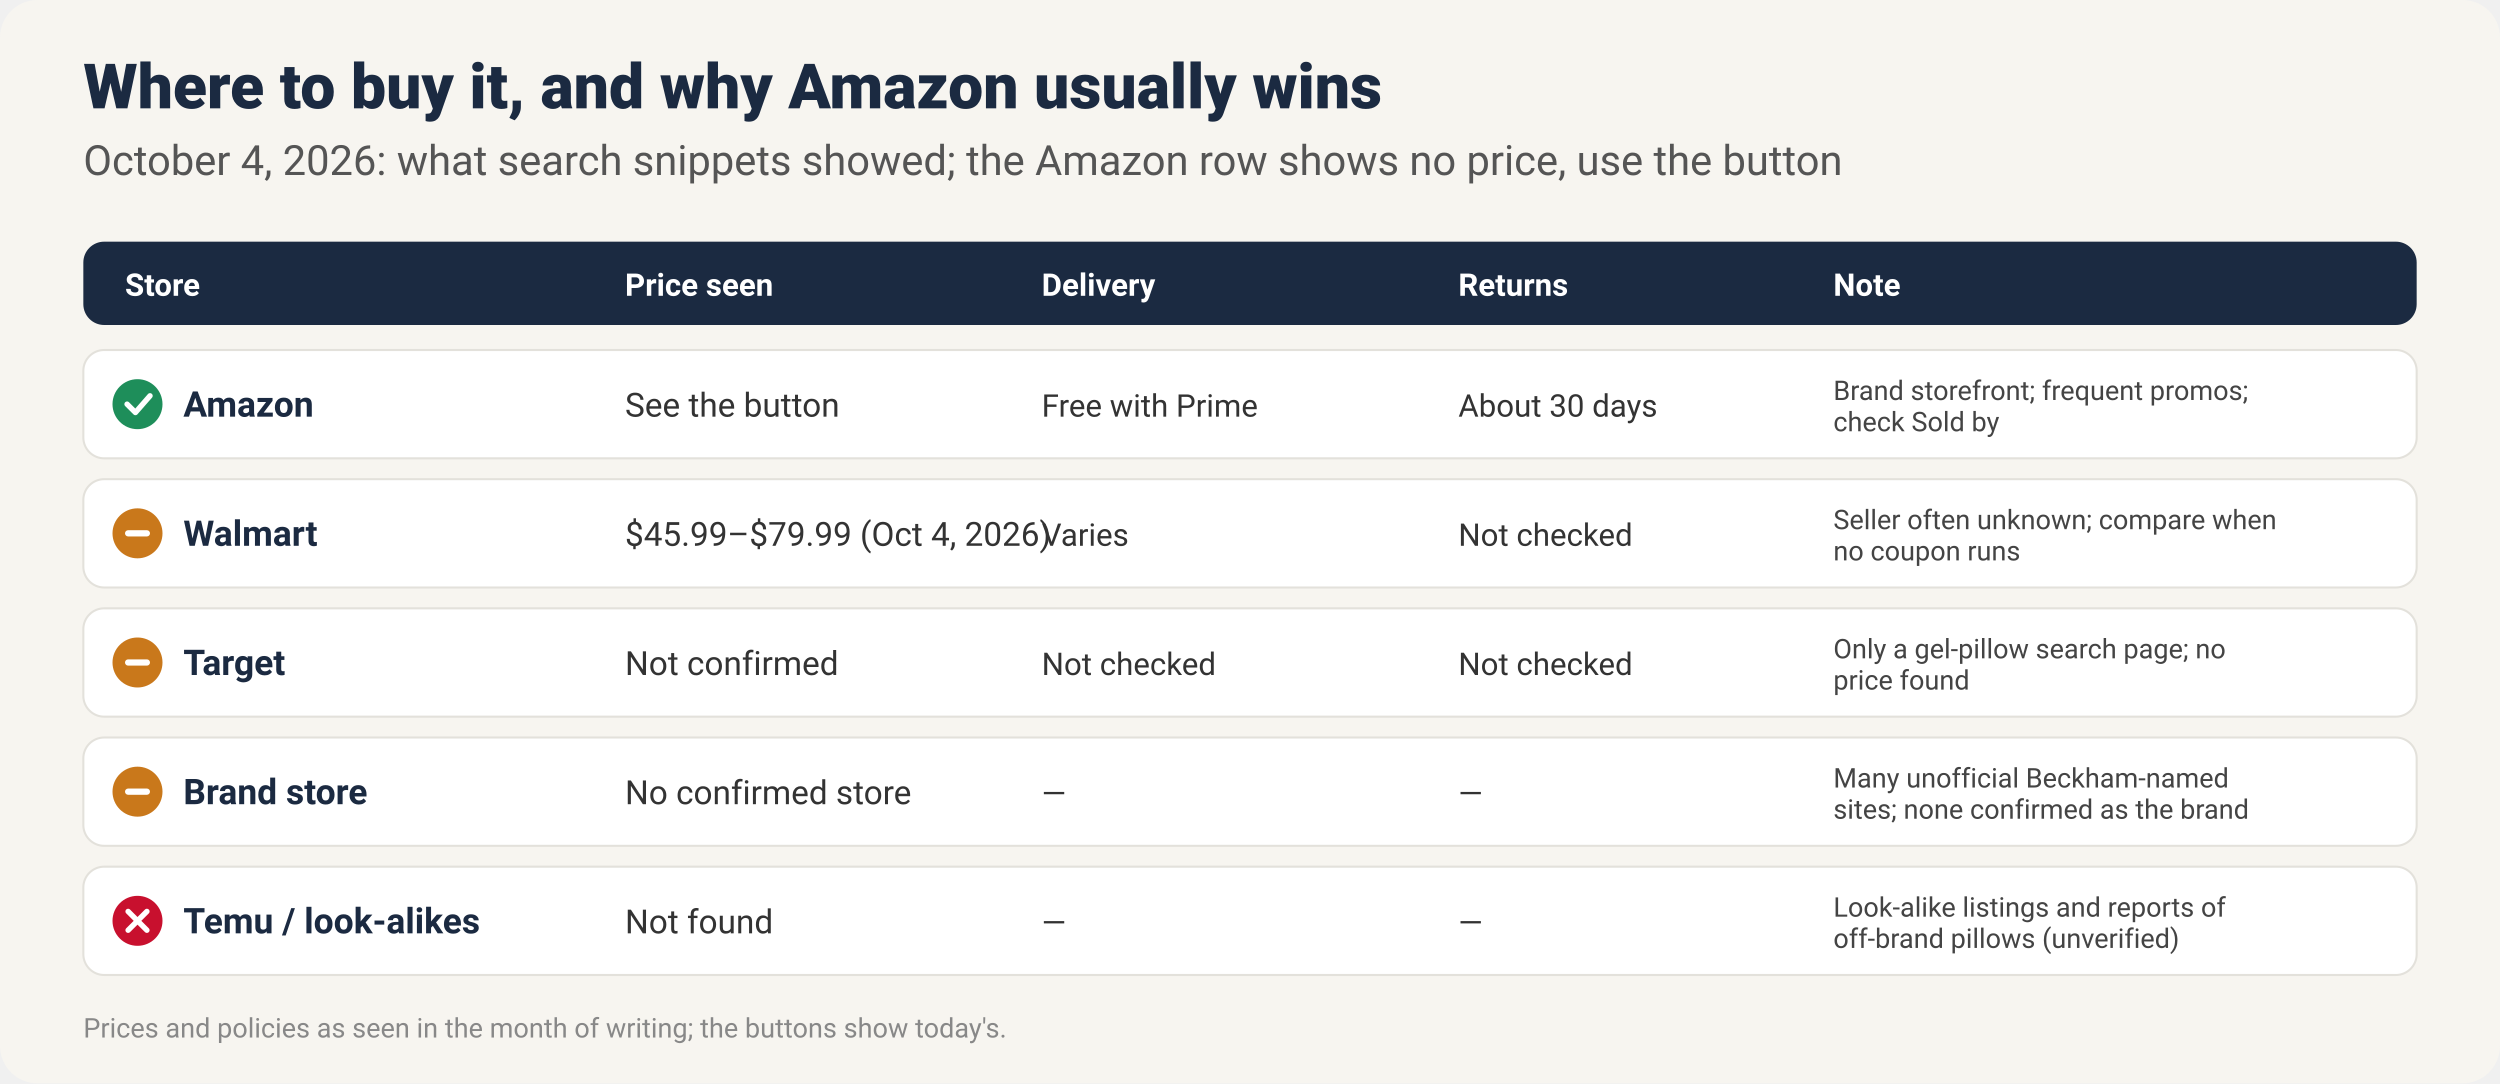
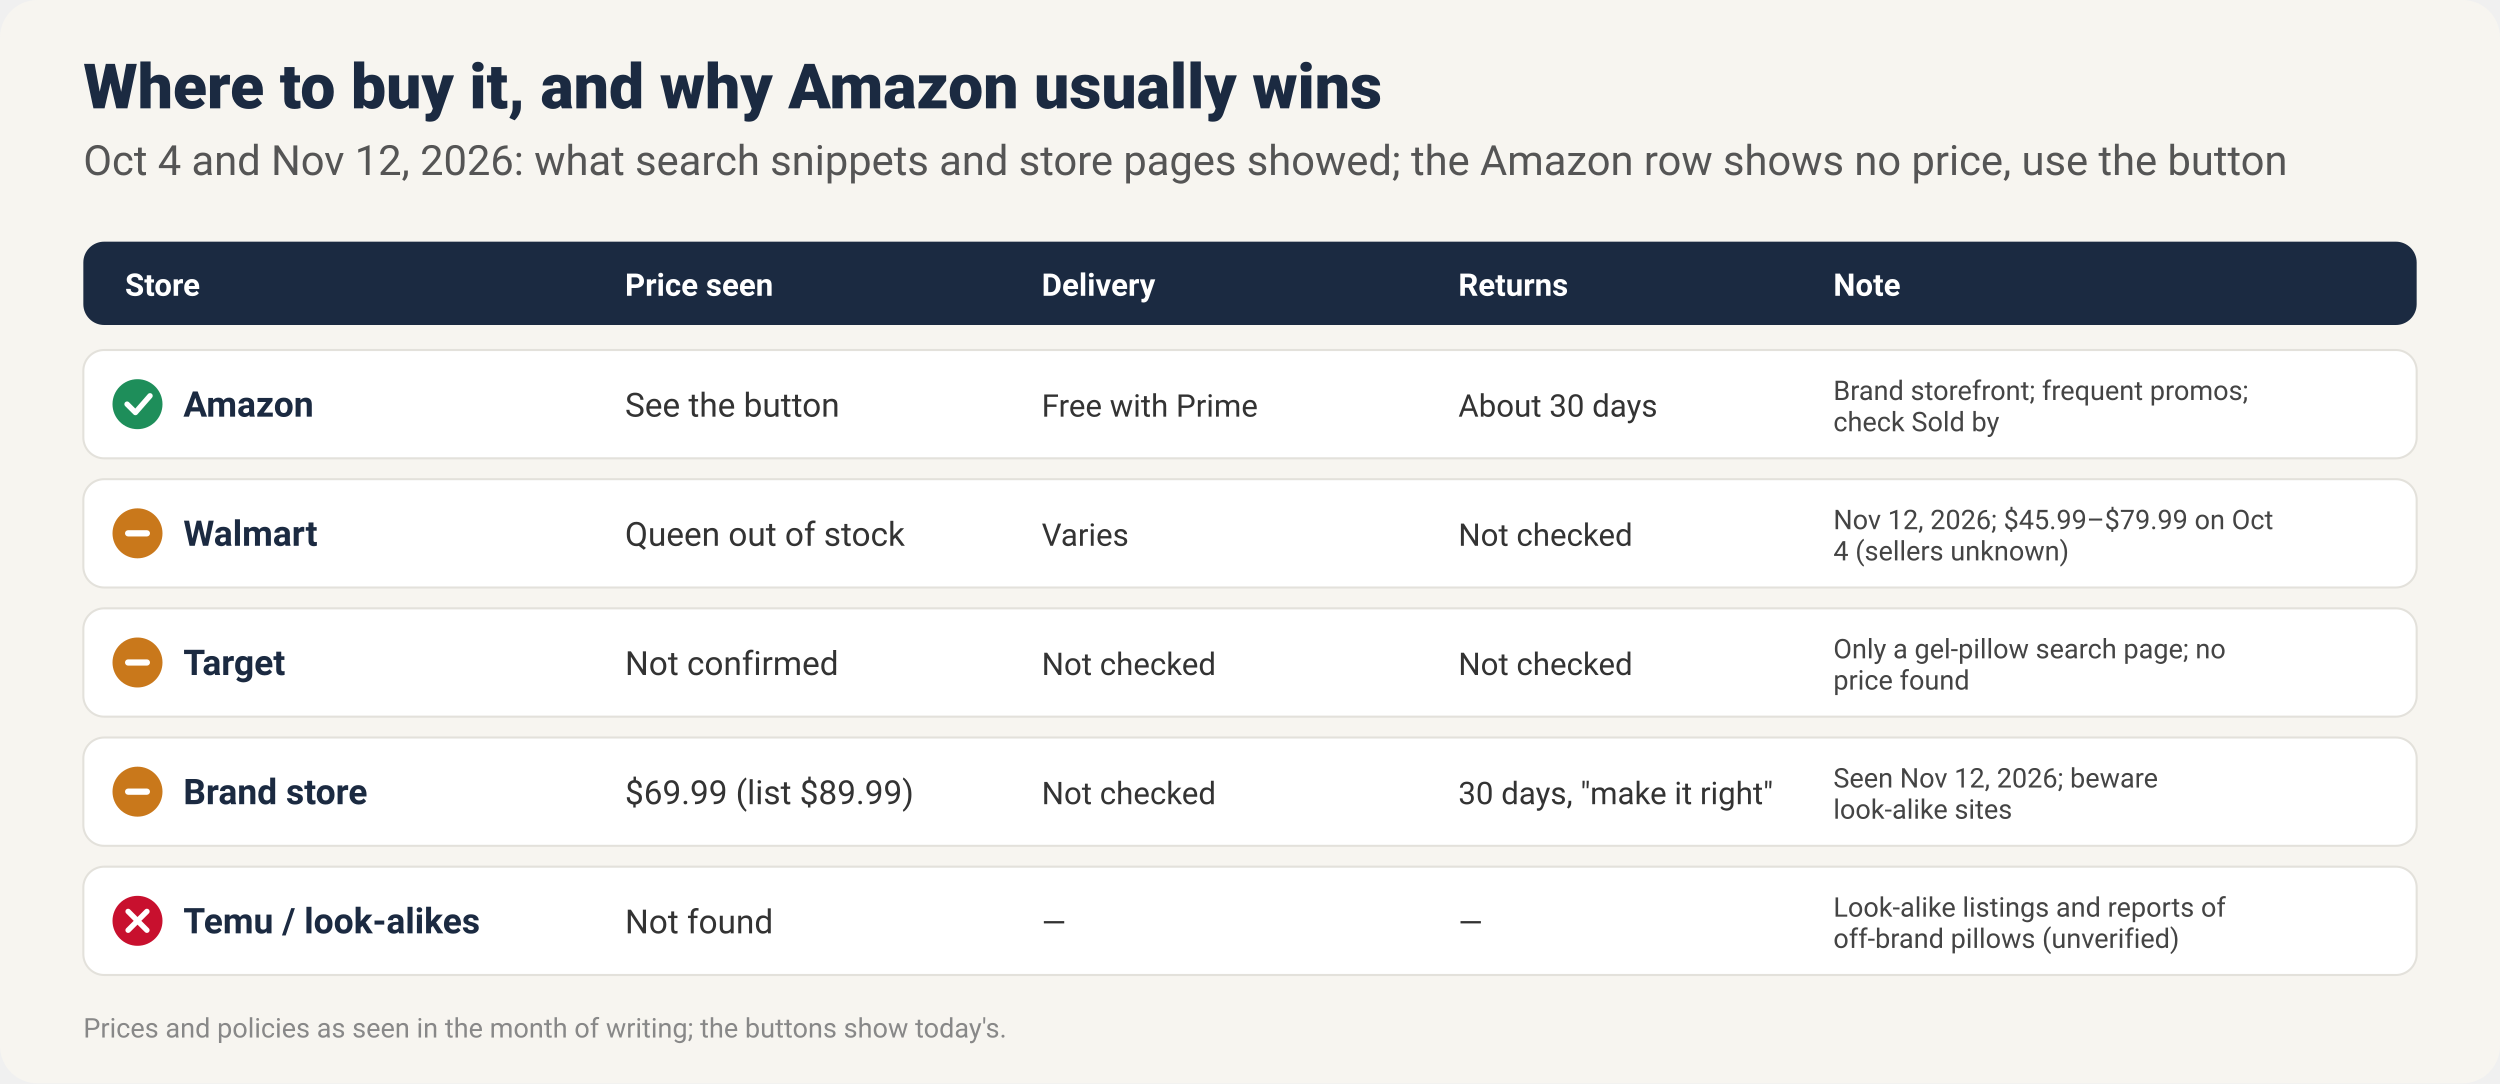
<svg xmlns="http://www.w3.org/2000/svg" viewBox="0 0 1200 520" role="img" aria-label="Where to buy it, and why Amazon usually wins">
  <rect width="1200" height="520" rx="18" fill="#F7F5F0" />
  <g font-family="-apple-system,Segoe UI,Roboto,Helvetica,Arial,sans-serif">
    <text x="40" y="52" font-size="30" font-weight="800" fill="#1B2A41" text-anchor="start">Where to buy it, and why Amazon usually wins</text>
-     <text x="40" y="84" font-size="20" font-weight="400" fill="#555" text-anchor="start">October 4, 2026: what search snippets showed; the Amazon row shows no price, use the button</text>
+     <text x="40" y="84" font-size="20" font-weight="400" fill="#555" text-anchor="start">Oct 4 and Nov 12, 2026: what search snippets and store pages showed; the Amazon row shows no price, use the button</text>
    <rect x="40" y="116" width="1120" height="40" rx="10" fill="#1B2A41" />
    <text x="60" y="142" font-size="15" font-weight="700" fill="#fff" text-anchor="start">Store</text>
    <text x="300" y="142" font-size="15" font-weight="700" fill="#fff" text-anchor="start">Price seen</text>
    <text x="500" y="142" font-size="15" font-weight="700" fill="#fff" text-anchor="start">Delivery</text>
    <text x="700" y="142" font-size="15" font-weight="700" fill="#fff" text-anchor="start">Returns</text>
    <text x="880" y="142" font-size="15" font-weight="700" fill="#fff" text-anchor="start">Note</text>
    <rect x="40" y="168" width="1120" height="52" rx="10" fill="#fff" stroke="#E3E1DB" />
    <circle cx="66" cy="194" r="12" fill="#1E8E5A" />
    <path d="M 61 194 l 4 4 l 7 -8" fill="none" stroke="#fff" stroke-width="2.6" stroke-linecap="round" stroke-linejoin="round" />
    <text x="88" y="200" font-size="17" font-weight="700" fill="#1B2A41" text-anchor="start">Amazon</text>
    <text x="300" y="200" font-size="16" font-weight="400" fill="#333" text-anchor="start">See the button</text>
    <text x="500" y="200" font-size="15" font-weight="400" fill="#333" text-anchor="start">Free with Prime</text>
    <text x="700" y="200" font-size="15" font-weight="400" fill="#333" text-anchor="start">About 30 days</text>
    <text x="880" y="192" font-size="13" font-weight="400" fill="#444" text-anchor="start">Brand storefront; frequent promos;</text>
    <text x="880" y="207" font-size="13" font-weight="400" fill="#444" text-anchor="start">check Sold by</text>
    <rect x="40" y="230" width="1120" height="52" rx="10" fill="#fff" stroke="#E3E1DB" />
    <circle cx="66" cy="256" r="12" fill="#C9781B" />
    <rect x="60" y="254.5" width="12" height="3" rx="1.5" fill="#fff" />
    <text x="88" y="262" font-size="17" font-weight="700" fill="#1B2A41" text-anchor="start">Walmart</text>
-     <text x="300" y="262" font-size="16" font-weight="400" fill="#333" text-anchor="start">$45.99–$79.99 (Oct 4, 2026)</text>
+     <text x="300" y="262" font-size="16" font-weight="400" fill="#333" text-anchor="start">Queen out of stock</text>
    <text x="500" y="262" font-size="15" font-weight="400" fill="#333" text-anchor="start">Varies</text>
    <text x="700" y="262" font-size="15" font-weight="400" fill="#333" text-anchor="start">Not checked</text>
-     <text x="880" y="254" font-size="13" font-weight="400" fill="#444" text-anchor="start">Seller often unknown; compare when</text>
-     <text x="880" y="269" font-size="13" font-weight="400" fill="#444" text-anchor="start">no coupon runs</text>
+     <text x="880" y="254" font-size="13" font-weight="400" fill="#444" text-anchor="start">Nov 12, 2026; $45.99–$79.99 on Oct</text>
+     <text x="880" y="269" font-size="13" font-weight="400" fill="#444" text-anchor="start">4 (sellers unknown)</text>
    <rect x="40" y="292" width="1120" height="52" rx="10" fill="#fff" stroke="#E3E1DB" />
    <circle cx="66" cy="318" r="12" fill="#C9781B" />
    <rect x="60" y="316.5" width="12" height="3" rx="1.5" fill="#fff" />
    <text x="88" y="324" font-size="17" font-weight="700" fill="#1B2A41" text-anchor="start">Target</text>
    <text x="300" y="324" font-size="16" font-weight="400" fill="#333" text-anchor="start">Not confirmed</text>
    <text x="500" y="324" font-size="15" font-weight="400" fill="#333" text-anchor="start">Not checked</text>
    <text x="700" y="324" font-size="15" font-weight="400" fill="#333" text-anchor="start">Not checked</text>
    <text x="880" y="316" font-size="13" font-weight="400" fill="#444" text-anchor="start">Only a gel-pillow search page; no</text>
    <text x="880" y="331" font-size="13" font-weight="400" fill="#444" text-anchor="start">price found</text>
    <rect x="40" y="354" width="1120" height="52" rx="10" fill="#fff" stroke="#E3E1DB" />
    <circle cx="66" cy="380" r="12" fill="#C9781B" />
    <rect x="60" y="378.5" width="12" height="3" rx="1.5" fill="#fff" />
    <text x="88" y="386" font-size="17" font-weight="700" fill="#1B2A41" text-anchor="start">Brand store</text>
-     <text x="300" y="386" font-size="16" font-weight="400" fill="#333" text-anchor="start">No confirmed store</text>
-     <text x="500" y="386" font-size="15" font-weight="400" fill="#333" text-anchor="start">—</text>
-     <text x="700" y="386" font-size="15" font-weight="400" fill="#333" text-anchor="start">—</text>
-     <text x="880" y="378" font-size="13" font-weight="400" fill="#444" text-anchor="start">Many unofficial Beckham-named</text>
-     <text x="880" y="393" font-size="13" font-weight="400" fill="#444" text-anchor="start">sites; none confirmed as the brand</text>
+     <text x="300" y="386" font-size="16" font-weight="400" fill="#333" text-anchor="start">$69.99 (list $89.99)</text>
+     <text x="500" y="386" font-size="15" font-weight="400" fill="#333" text-anchor="start">Not checked</text>
+     <text x="700" y="386" font-size="15" font-weight="400" fill="#333" text-anchor="start">30 days, "make it right"</text>
+     <text x="880" y="378" font-size="13" font-weight="400" fill="#444" text-anchor="start">Seen Nov 12, 2026; beware</text>
+     <text x="880" y="393" font-size="13" font-weight="400" fill="#444" text-anchor="start">look-alike sites</text>
    <rect x="40" y="416" width="1120" height="52" rx="10" fill="#fff" stroke="#E3E1DB" />
    <circle cx="66" cy="442" r="12" fill="#C8102E" />
    <path d="M 61.5 437.5 l 9 9 M 70.5 437.5 l -9 9" stroke="#fff" stroke-width="2.6" stroke-linecap="round" />
    <text x="88" y="448" font-size="17" font-weight="700" fill="#1B2A41" text-anchor="start">Temu / look-alikes</text>
    <text x="300" y="448" font-size="16" font-weight="400" fill="#333" text-anchor="start">Not found</text>
    <text x="500" y="448" font-size="15" font-weight="400" fill="#333" text-anchor="start">—</text>
    <text x="700" y="448" font-size="15" font-weight="400" fill="#333" text-anchor="start">—</text>
    <text x="880" y="440" font-size="13" font-weight="400" fill="#444" text-anchor="start">Look-alike listings and reports of</text>
    <text x="880" y="455" font-size="13" font-weight="400" fill="#444" text-anchor="start">off-brand pillows (unverified)</text>
    <text x="40" y="498" font-size="13" font-weight="400" fill="#888" text-anchor="start">Prices and policies as seen in the month of writing; the buttons show today's.</text>
  </g>
</svg>
